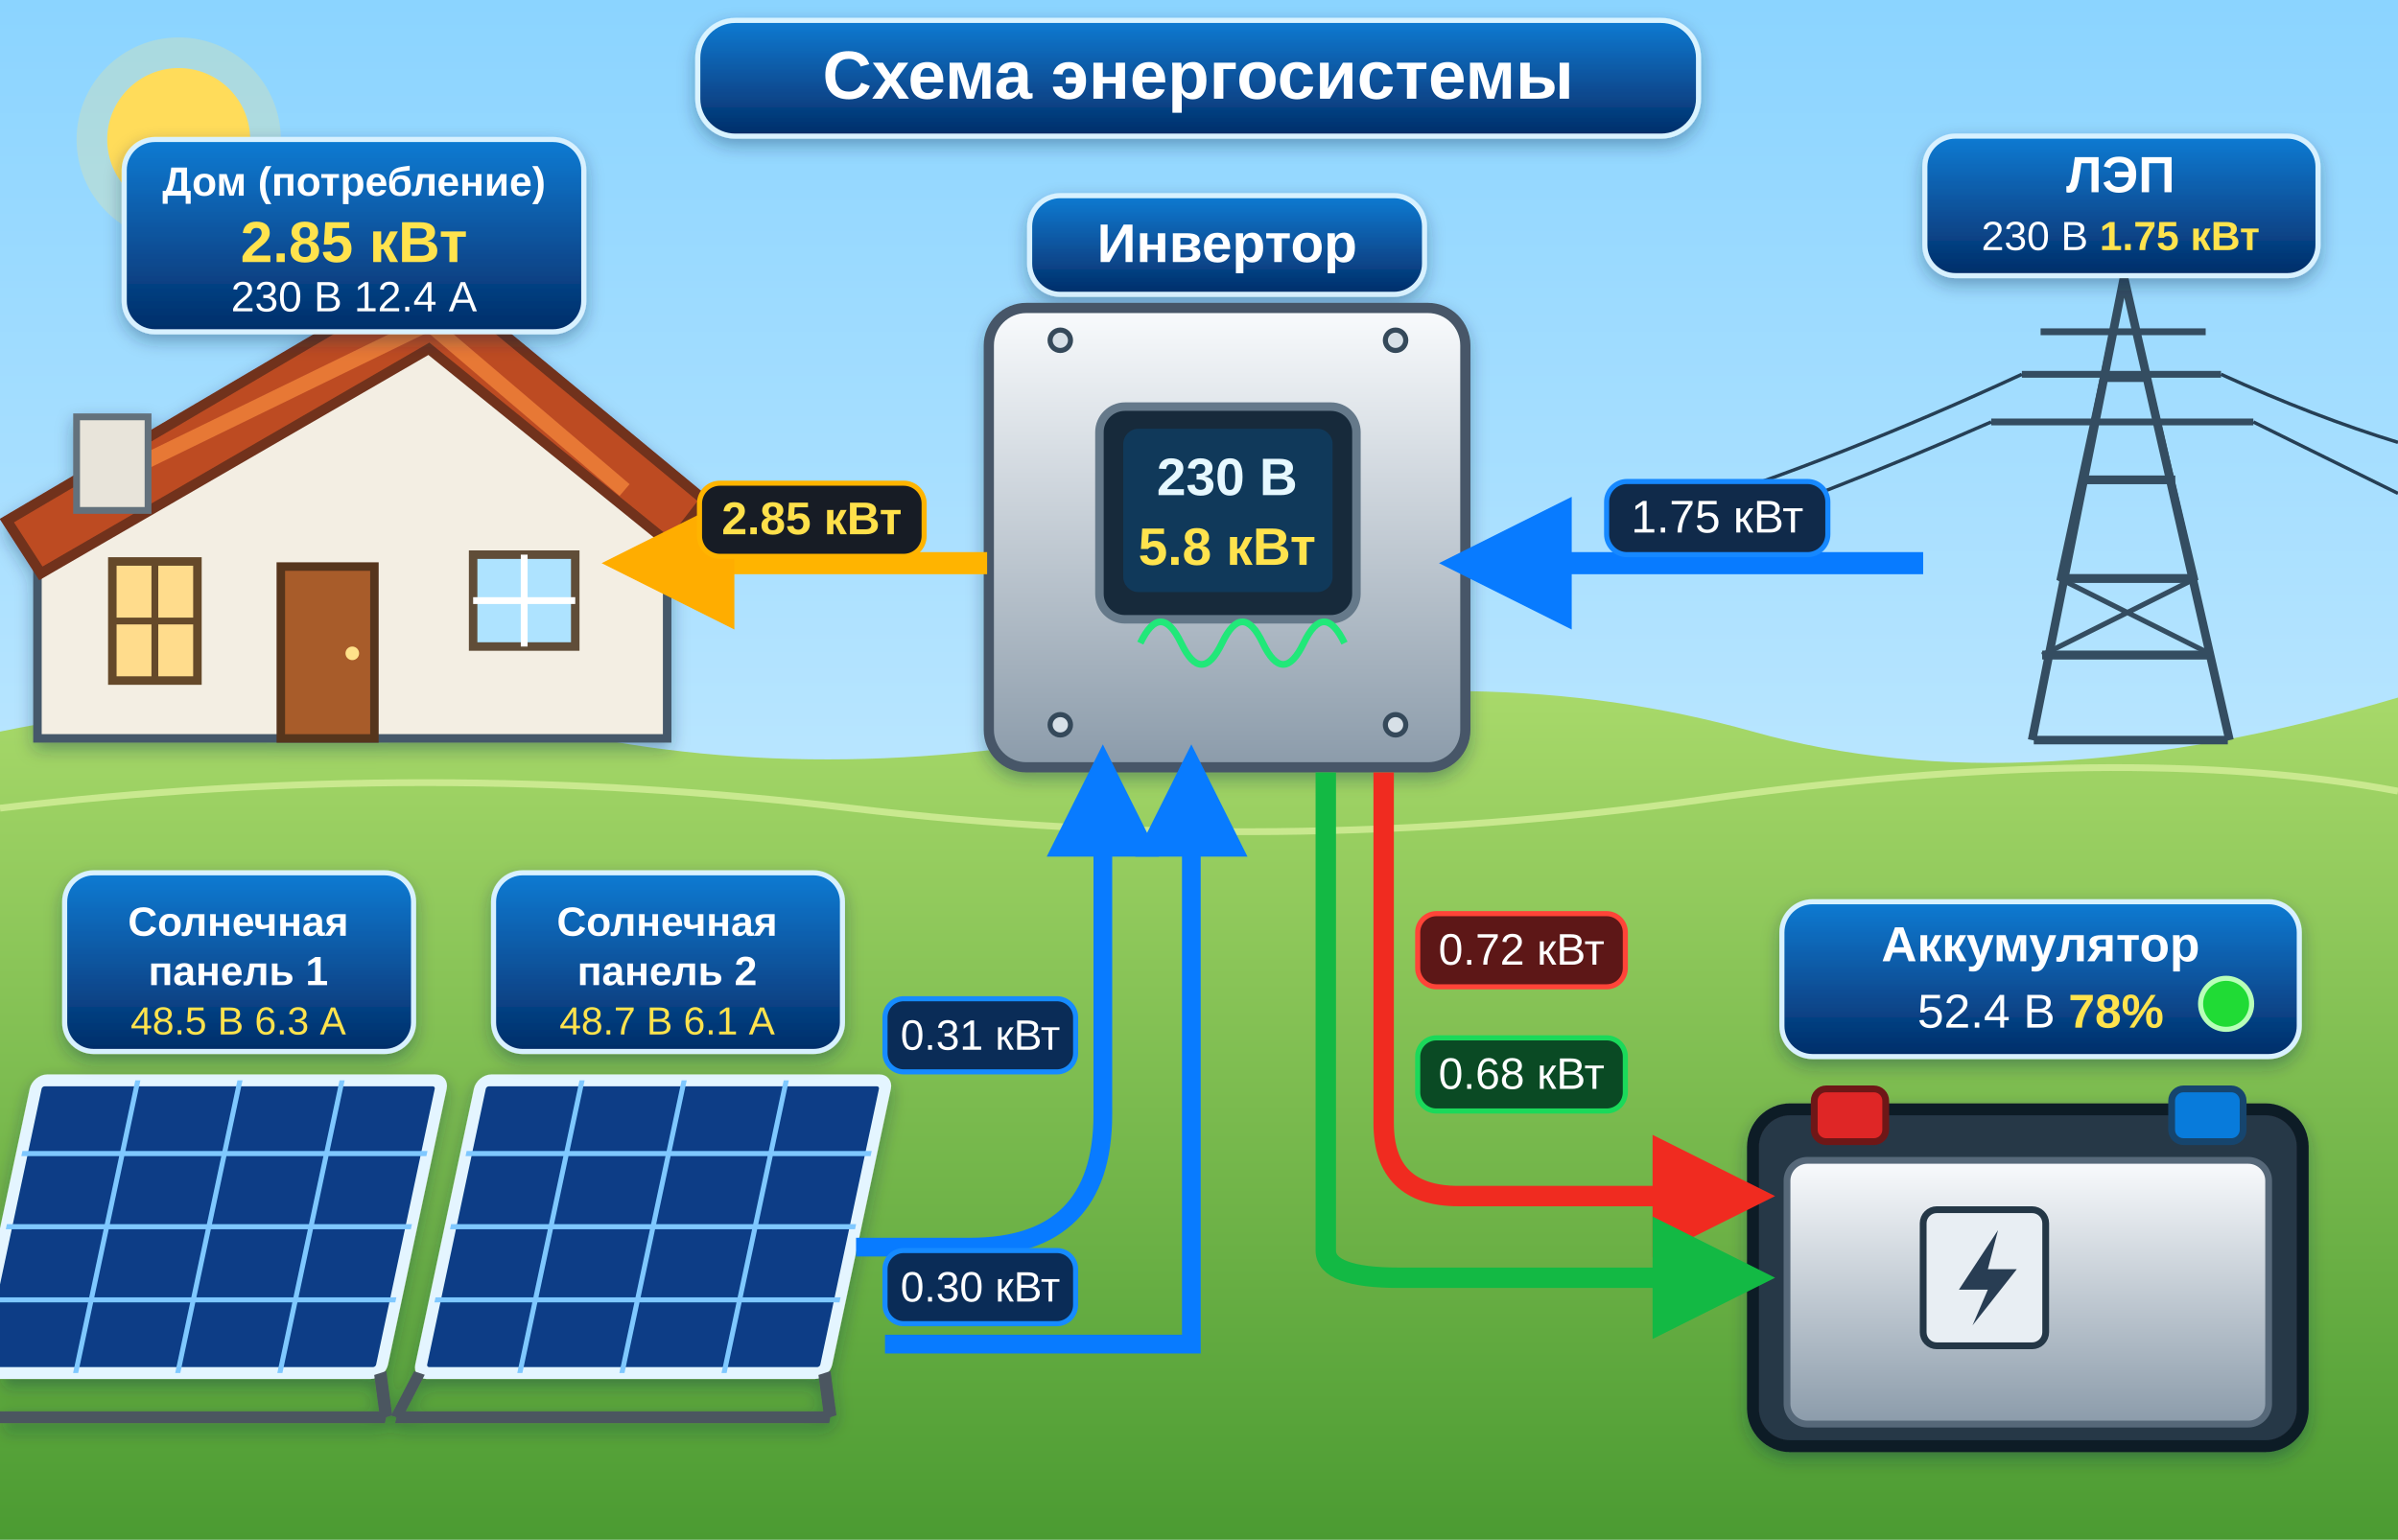
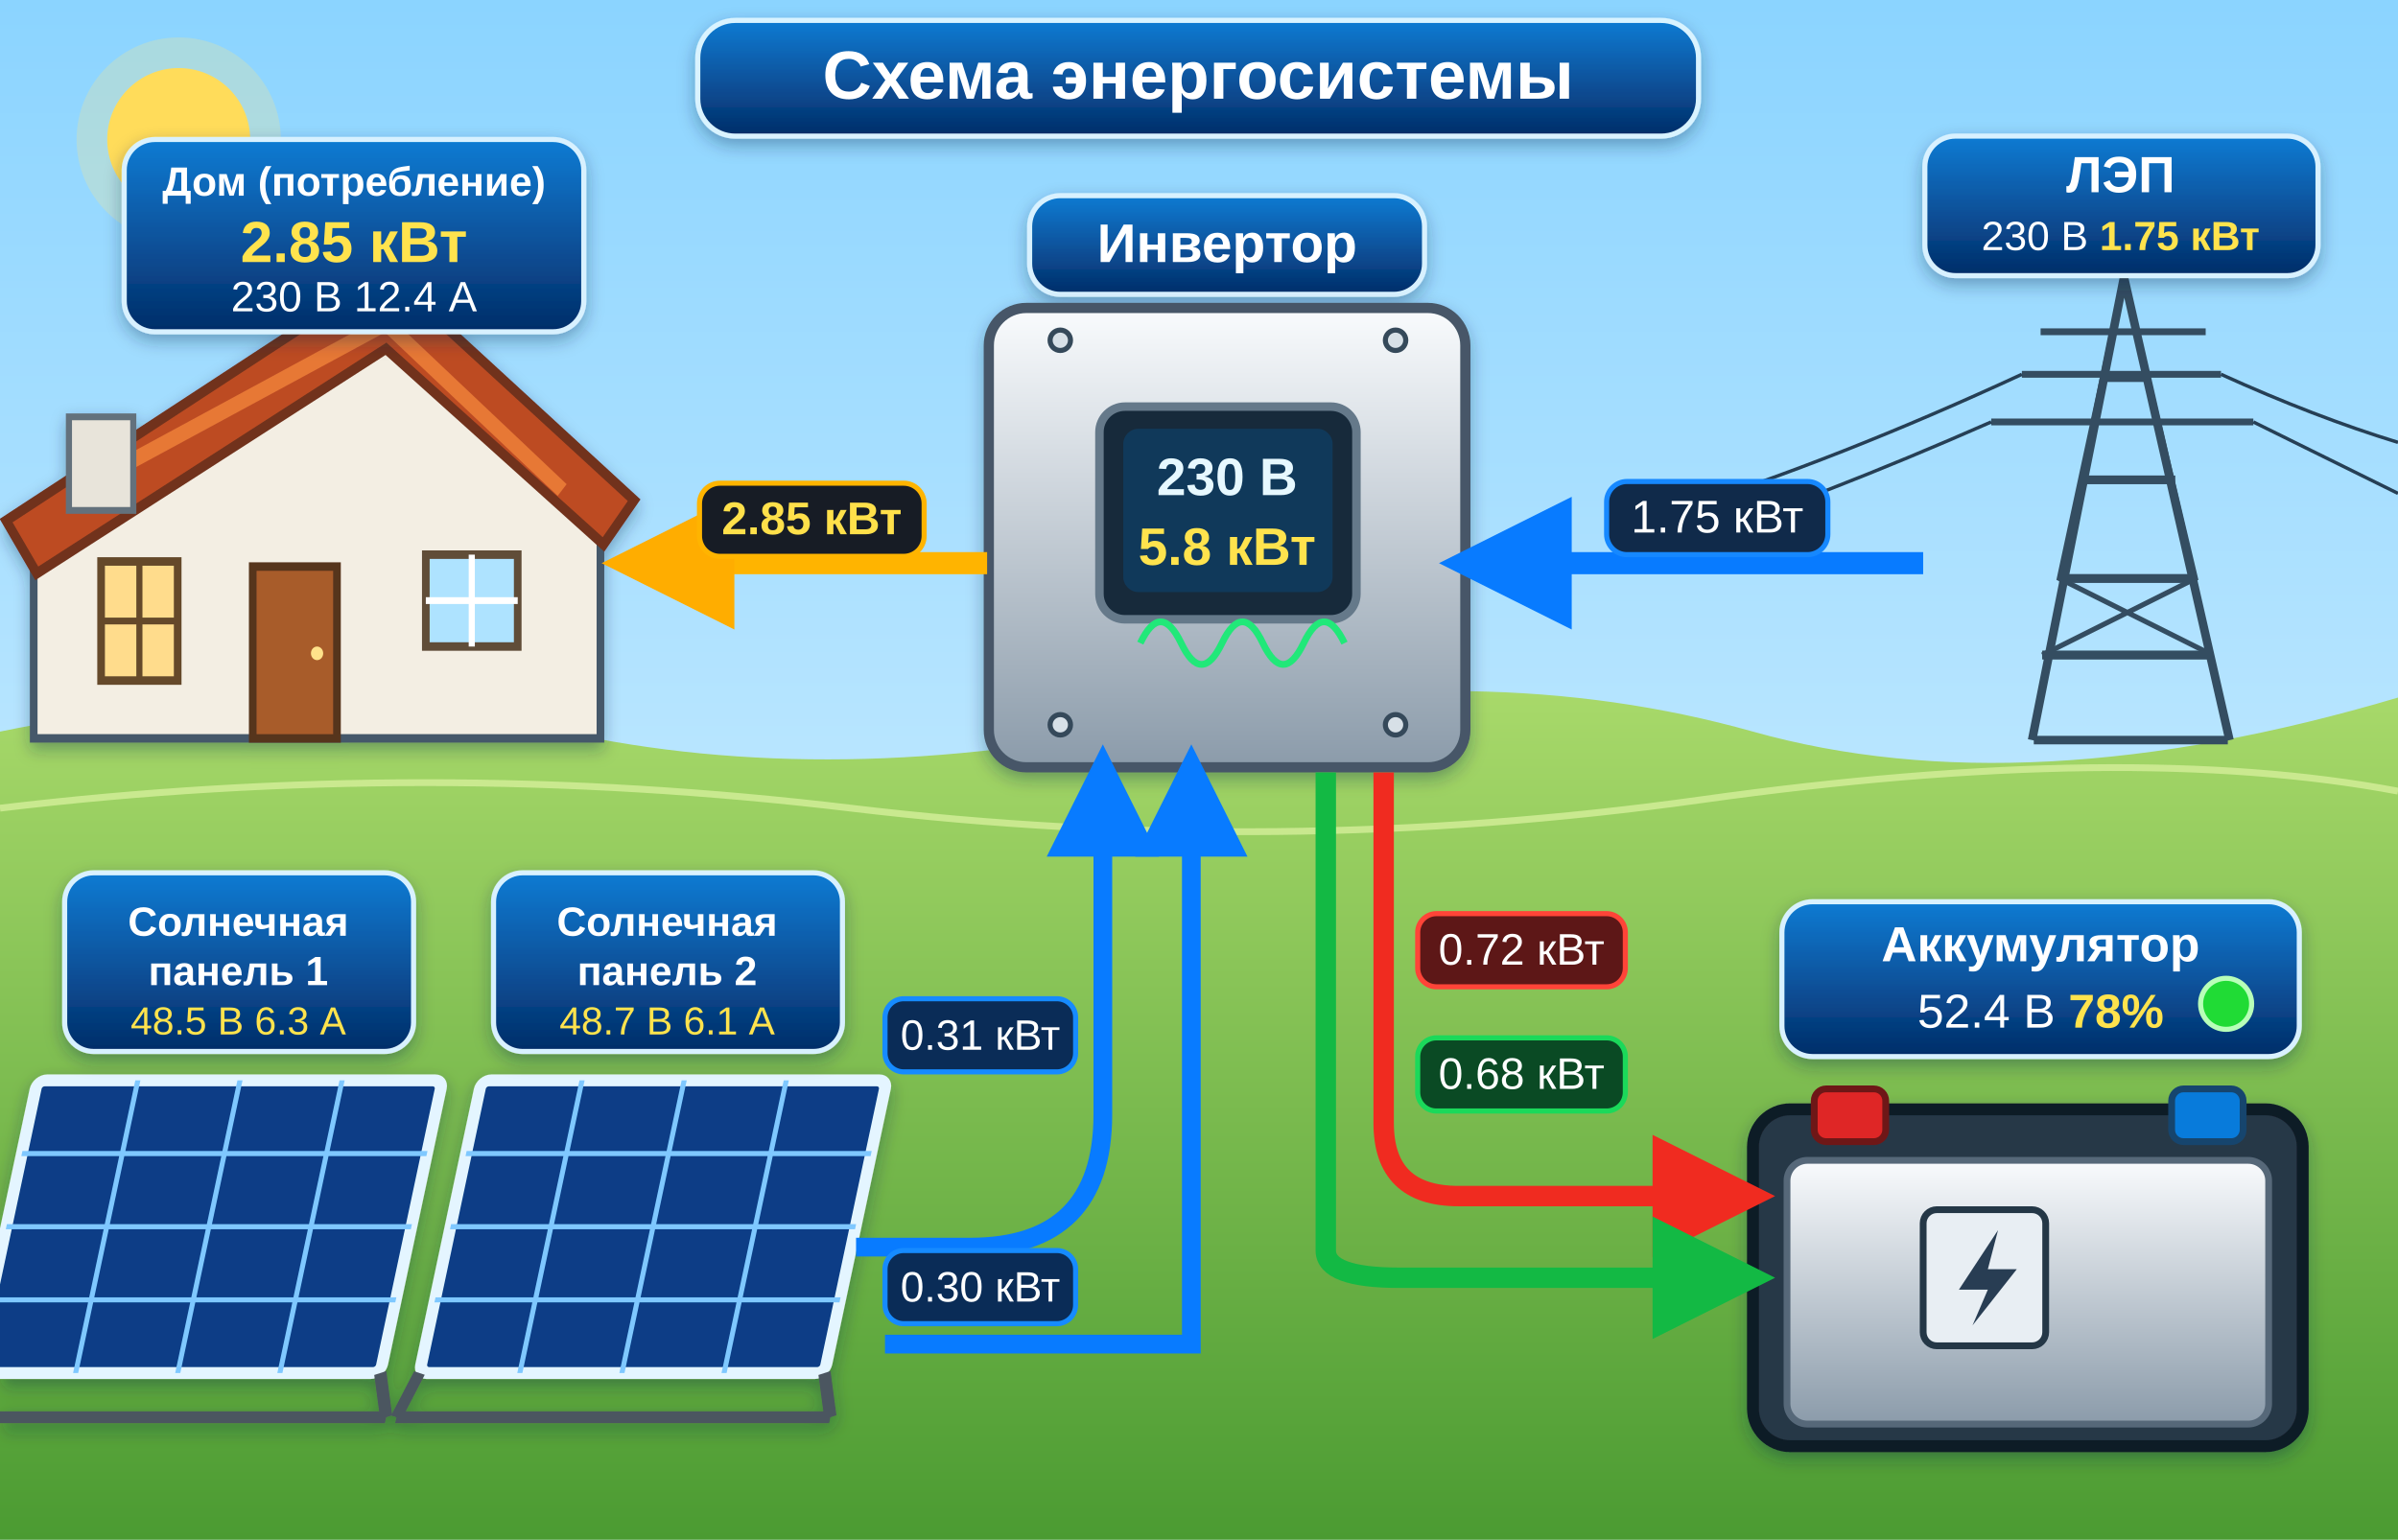
<svg xmlns="http://www.w3.org/2000/svg" width="1409" height="905" viewBox="0 0 1409 905">
  <defs>
    <linearGradient id="sky" x2="0" y2="1">
      <stop stop-color="#8bd4ff" />
      <stop offset="1" stop-color="#e6f7ff" />
    </linearGradient>
    <linearGradient id="panel" x2="0" y2="1">
      <stop stop-color="#087bd3" />
      <stop offset="1" stop-color="#062d68" />
    </linearGradient>
    <linearGradient id="metal" x2="0" y2="1">
      <stop stop-color="#f9fbfd" />
      <stop offset="1" stop-color="#8b9baa" />
    </linearGradient>
    <linearGradient id="grass" x2="0" y2="1">
      <stop stop-color="#a8d96a" />
      <stop offset="1" stop-color="#4b9b32" />
    </linearGradient>
    <filter id="shadow" x="-30%" y="-30%" width="160%" height="160%">
      <feDropShadow dx="0" dy="4" stdDeviation="5" flood-color="#102b4c" flood-opacity=".35" />
    </filter>
    <marker id="arrBlue" markerWidth="6" markerHeight="6" refX="4.5" refY="3" orient="auto">
      <path d="M0 0L6 3L0 6Z" fill="#087bff" />
    </marker>
    <marker id="arrAmber" markerWidth="6" markerHeight="6" refX="4.5" refY="3" orient="auto">
      <path d="M0 0L6 3L0 6Z" fill="#ffad00" />
    </marker>
    <marker id="arrRed" markerWidth="6" markerHeight="6" refX="4.5" refY="3" orient="auto">
      <path d="M0 0L6 3L0 6Z" fill="#f02b20" />
    </marker>
    <marker id="arrGreen" markerWidth="6" markerHeight="6" refX="4.5" refY="3" orient="auto">
      <path d="M0 0L6 3L0 6Z" fill="#13b944" />
    </marker>
  </defs>
  <rect width="1409" height="905" fill="url(#sky)" />
  <circle cx="105" cy="82" r="42" fill="#ffd84c" />
  <circle cx="105" cy="82" r="60" fill="#ffe783" opacity=".25" />
  <path d="M0 430Q170 395 330 430T680 425T1030 430T1409 410V905H0Z" fill="url(#grass)" />
  <path d="M0 475Q250 445 500 475T1000 470T1409 465" fill="none" stroke="#d4ef9a" stroke-width="4" opacity=".8" />
  <g font-family="Arial,DejaVu Sans,sans-serif" text-anchor="middle">
    <rect x="410" y="12" width="588" height="68" rx="22" fill="url(#panel)" stroke="#d9f3ff" stroke-width="3" filter="url(#shadow)" />
    <text x="704" y="58" font-size="40" font-weight="700" fill="#fff">Схема энергосистемы</text>
-     <g filter="url(#shadow)">
+     <g filter="url(#shadow)" transform="scale(0.9 1)">
      <path d="M22 300L255 178L392 300V434H22Z" fill="#f3eee3" stroke="#44586a" stroke-width="5" />
      <path d="M4 306L252 160L414 294L394 320L252 205L24 337Z" fill="#bd4c24" stroke="#71321d" stroke-width="6" />
      <path d="M55 286L252 190L367 288" fill="none" stroke="#e77836" stroke-width="9" />
      <rect x="66" y="330" width="50" height="70" fill="#ffdc8c" stroke="#654a2b" stroke-width="5" />
      <path d="M91 330V400M66 365H116" stroke="#654a2b" stroke-width="4" />
      <rect x="165" y="333" width="55" height="101" fill="#a85b2a" stroke="#57351f" stroke-width="5" />
      <circle cx="207" cy="384" r="4" fill="#ffe28a" />
      <rect x="278" y="326" width="60" height="54" fill="#aee3ff" stroke="#604d39" stroke-width="5" />
      <path d="M308 326V380M278 353H338" stroke="#fff" stroke-width="4" />
      <rect x="45" y="245" width="42" height="55" fill="#e8e4da" stroke="#64717b" stroke-width="4" />
    </g>
    <rect x="73" y="82" width="270" height="113" rx="18" fill="url(#panel)" stroke="#d8f1ff" stroke-width="3" filter="url(#shadow)" />
    <text x="208" y="115" font-size="24" font-weight="700" fill="#fff">Дом (потребление)</text>
    <text x="208" y="154" font-size="34" font-weight="700" fill="#ffe34d">2.85 кВт</text>
    <text x="208" y="183" font-size="25" fill="#fff">230 В   12.4 А</text>
    <g stroke="#344d61" stroke-width="5" fill="none">
      <path d="M1248 163L1194 435M1248 163L1310 435M1210 340H1290M1200 385H1300M1222 282H1278M1235 222H1260" />
      <path d="M1195 435L1309 435M1210 340L1290 340M1200 385L1300 385M1222 282L1278 282" />
      <path d="M1188 220H1305M1170 248H1324M1199 195H1296" stroke-width="4" />
      <path d="M1248 163L1210 340L1300 385M1248 163L1290 340L1200 385" stroke-width="3" />
    </g>
    <g stroke="#263f55" stroke-width="2" fill="none">
      <path d="M1188 220Q1080 270 985 300M1305 220Q1360 245 1409 260M1170 248Q1070 292 985 320M1324 248L1409 290" />
    </g>
    <rect x="1131" y="80" width="231" height="82" rx="18" fill="url(#panel)" stroke="#d8f1ff" stroke-width="3" filter="url(#shadow)" />
    <text x="1246" y="113" font-size="30" font-weight="700" fill="#fff">ЛЭП</text>
    <text x="1246" y="147" font-size="24" fill="#fff">230 В  <tspan fill="#ffe34d" font-weight="700">1.75 кВт</tspan>
    </text>
    <rect x="605" y="115" width="232" height="58" rx="18" fill="url(#panel)" stroke="#d8f1ff" stroke-width="3" filter="url(#shadow)" />
    <text x="721" y="154" font-size="32" font-weight="700" fill="#fff">Инвертор</text>
    <rect x="581" y="181" width="280" height="270" rx="22" fill="url(#metal)" stroke="#465767" stroke-width="6" filter="url(#shadow)" />
    <rect x="646" y="239" width="151" height="125" rx="15" fill="#172a3b" stroke="#65798a" stroke-width="5" />
    <rect x="660" y="252" width="123" height="96" rx="9" fill="#10395a" />
    <text x="721" y="291" font-size="31" font-weight="700" fill="#e6f8ff">230 В</text>
    <text x="721" y="332" font-size="31" font-weight="700" fill="#ffe34d">5.8 кВт</text>
    <path d="M670 378q12 -25 24 0t24 0t24 0t24 0t24 0" fill="none" stroke="#21e879" stroke-width="4" />
    <g fill="#d7e0e7" stroke="#35495a" stroke-width="3">
      <circle cx="623" cy="200" r="6" />
      <circle cx="820" cy="200" r="6" />
      <circle cx="623" cy="426" r="6" />
      <circle cx="820" cy="426" r="6" />
    </g>
    <g filter="url(#shadow)">
      <g transform="translate(22 635) skewX(-12)">
        <rect width="238" height="172" rx="5" fill="#073e86" stroke="#e4f5ff" stroke-width="7" />
        <path d="M0 43H238M0 86H238M0 129H238M59 0V172M119 0V172M179 0V172" stroke="#7fc8ff" stroke-width="3" />
        <path d="M0 172L-8 198M238 172L247 198M-8 198H247" stroke="#4b5661" stroke-width="7" fill="none" />
      </g>
      <g transform="translate(283 635) skewX(-12)">
        <rect width="238" height="172" rx="5" fill="#073e86" stroke="#e4f5ff" stroke-width="7" />
        <path d="M0 43H238M0 86H238M0 129H238M59 0V172M119 0V172M179 0V172" stroke="#7fc8ff" stroke-width="3" />
        <path d="M0 172L-8 198M238 172L247 198M-8 198H247" stroke="#4b5661" stroke-width="7" fill="none" />
      </g>
    </g>
    <rect x="38" y="513" width="205" height="105" rx="17" fill="url(#panel)" stroke="#d8f1ff" stroke-width="3" filter="url(#shadow)" />
    <text x="140" y="550" font-size="24" font-weight="700" fill="#fff">Солнечная</text>
    <text x="140" y="579" font-size="24" font-weight="700" fill="#fff">панель 1</text>
    <text x="140" y="608" font-size="23" fill="#ffe34d">48.5 В  6.3 А</text>
    <rect x="290" y="513" width="205" height="105" rx="17" fill="url(#panel)" stroke="#d8f1ff" stroke-width="3" filter="url(#shadow)" />
    <text x="392" y="550" font-size="24" font-weight="700" fill="#fff">Солнечная</text>
    <text x="392" y="579" font-size="24" font-weight="700" fill="#fff">панель 2</text>
    <text x="392" y="608" font-size="23" fill="#ffe34d">48.7 В  6.1 А</text>
    <rect x="1047" y="530" width="304" height="91" rx="18" fill="url(#panel)" stroke="#d8f1ff" stroke-width="3" filter="url(#shadow)" />
    <text x="1199" y="565" font-size="29" font-weight="700" fill="#fff">Аккумулятор</text>
    <text x="1199" y="604" font-size="28" fill="#fff">52.4 В  <tspan fill="#ffe34d" font-weight="700">78%</tspan>
    </text>
    <circle cx="1308" cy="590" r="15" fill="#20db35" stroke="#b8ffb8" stroke-width="3" />
    <rect x="1030" y="652" width="323" height="198" rx="22" fill="#263746" stroke="#111d27" stroke-width="7" filter="url(#shadow)" />
    <rect x="1050" y="682" width="283" height="155" rx="12" fill="url(#metal)" stroke="#566879" stroke-width="4" />
    <rect x="1066" y="640" width="42" height="31" rx="7" fill="#df2626" stroke="#6e1717" stroke-width="4" />
    <rect x="1276" y="640" width="42" height="31" rx="7" fill="#087bdb" stroke="#16456e" stroke-width="4" />
    <rect x="1130" y="711" width="72" height="80" rx="8" fill="#e8eef3" stroke="#243746" stroke-width="4" />
    <path d="M1174 723L1151 758H1168L1159 779L1185 746H1168Z" fill="#283d53" />
    <path d="M580 331H373" stroke="#ffb400" stroke-width="13" fill="none" marker-end="url(#arrAmber)" />
    <rect x="411" y="284" width="132" height="43" rx="12" fill="#171c25" stroke="#ffb400" stroke-width="3" />
    <text x="477" y="314" font-size="27" font-weight="700" fill="#ffe04a">2.85 кВт</text>
    <path d="M1130 331H865" stroke="#087bff" stroke-width="13" fill="none" marker-end="url(#arrBlue)" />
    <rect x="944" y="283" width="130" height="43" rx="12" fill="#102a4a" stroke="#1688ff" stroke-width="3" />
    <text x="1009" y="313" font-size="27" fill="#fff">1.75 кВт</text>
    <path d="M151 625V596" stroke="#168bff" stroke-width="0" />
    <path d="M503 733H570Q648 733 648 655V454" stroke="#087bff" stroke-width="11" fill="none" marker-end="url(#arrBlue)" />
    <path d="M520 790H700Q700 790 700 705V454" stroke="#087bff" stroke-width="11" fill="none" marker-end="url(#arrBlue)" />
    <rect x="520" y="587" width="112" height="43" rx="11" fill="#0a2c57" stroke="#168bff" stroke-width="3" />
    <text x="576" y="617" font-size="25" fill="#fff">0.31 кВт</text>
    <rect x="520" y="735" width="112" height="43" rx="11" fill="#0a2c57" stroke="#168bff" stroke-width="3" />
    <text x="576" y="765" font-size="25" fill="#fff">0.30 кВт</text>
    <path d="M813 454V660Q813 703 857 703H1025" stroke="#f02b20" stroke-width="12" fill="none" marker-end="url(#arrRed)" />
    <rect x="833" y="537" width="122" height="43" rx="11" fill="#5d1717" stroke="#ff4438" stroke-width="3" />
    <text x="894" y="567" font-size="26" fill="#fff">0.72 кВт</text>
    <path d="M779 454V735Q779 751 822 751H1025" stroke="#13b944" stroke-width="12" fill="none" marker-end="url(#arrGreen)" />
    <rect x="833" y="610" width="122" height="43" rx="11" fill="#0a4a24" stroke="#1bd95a" stroke-width="3" />
    <text x="894" y="640" font-size="26" fill="#fff">0.68 кВт</text>
  </g>
</svg>
